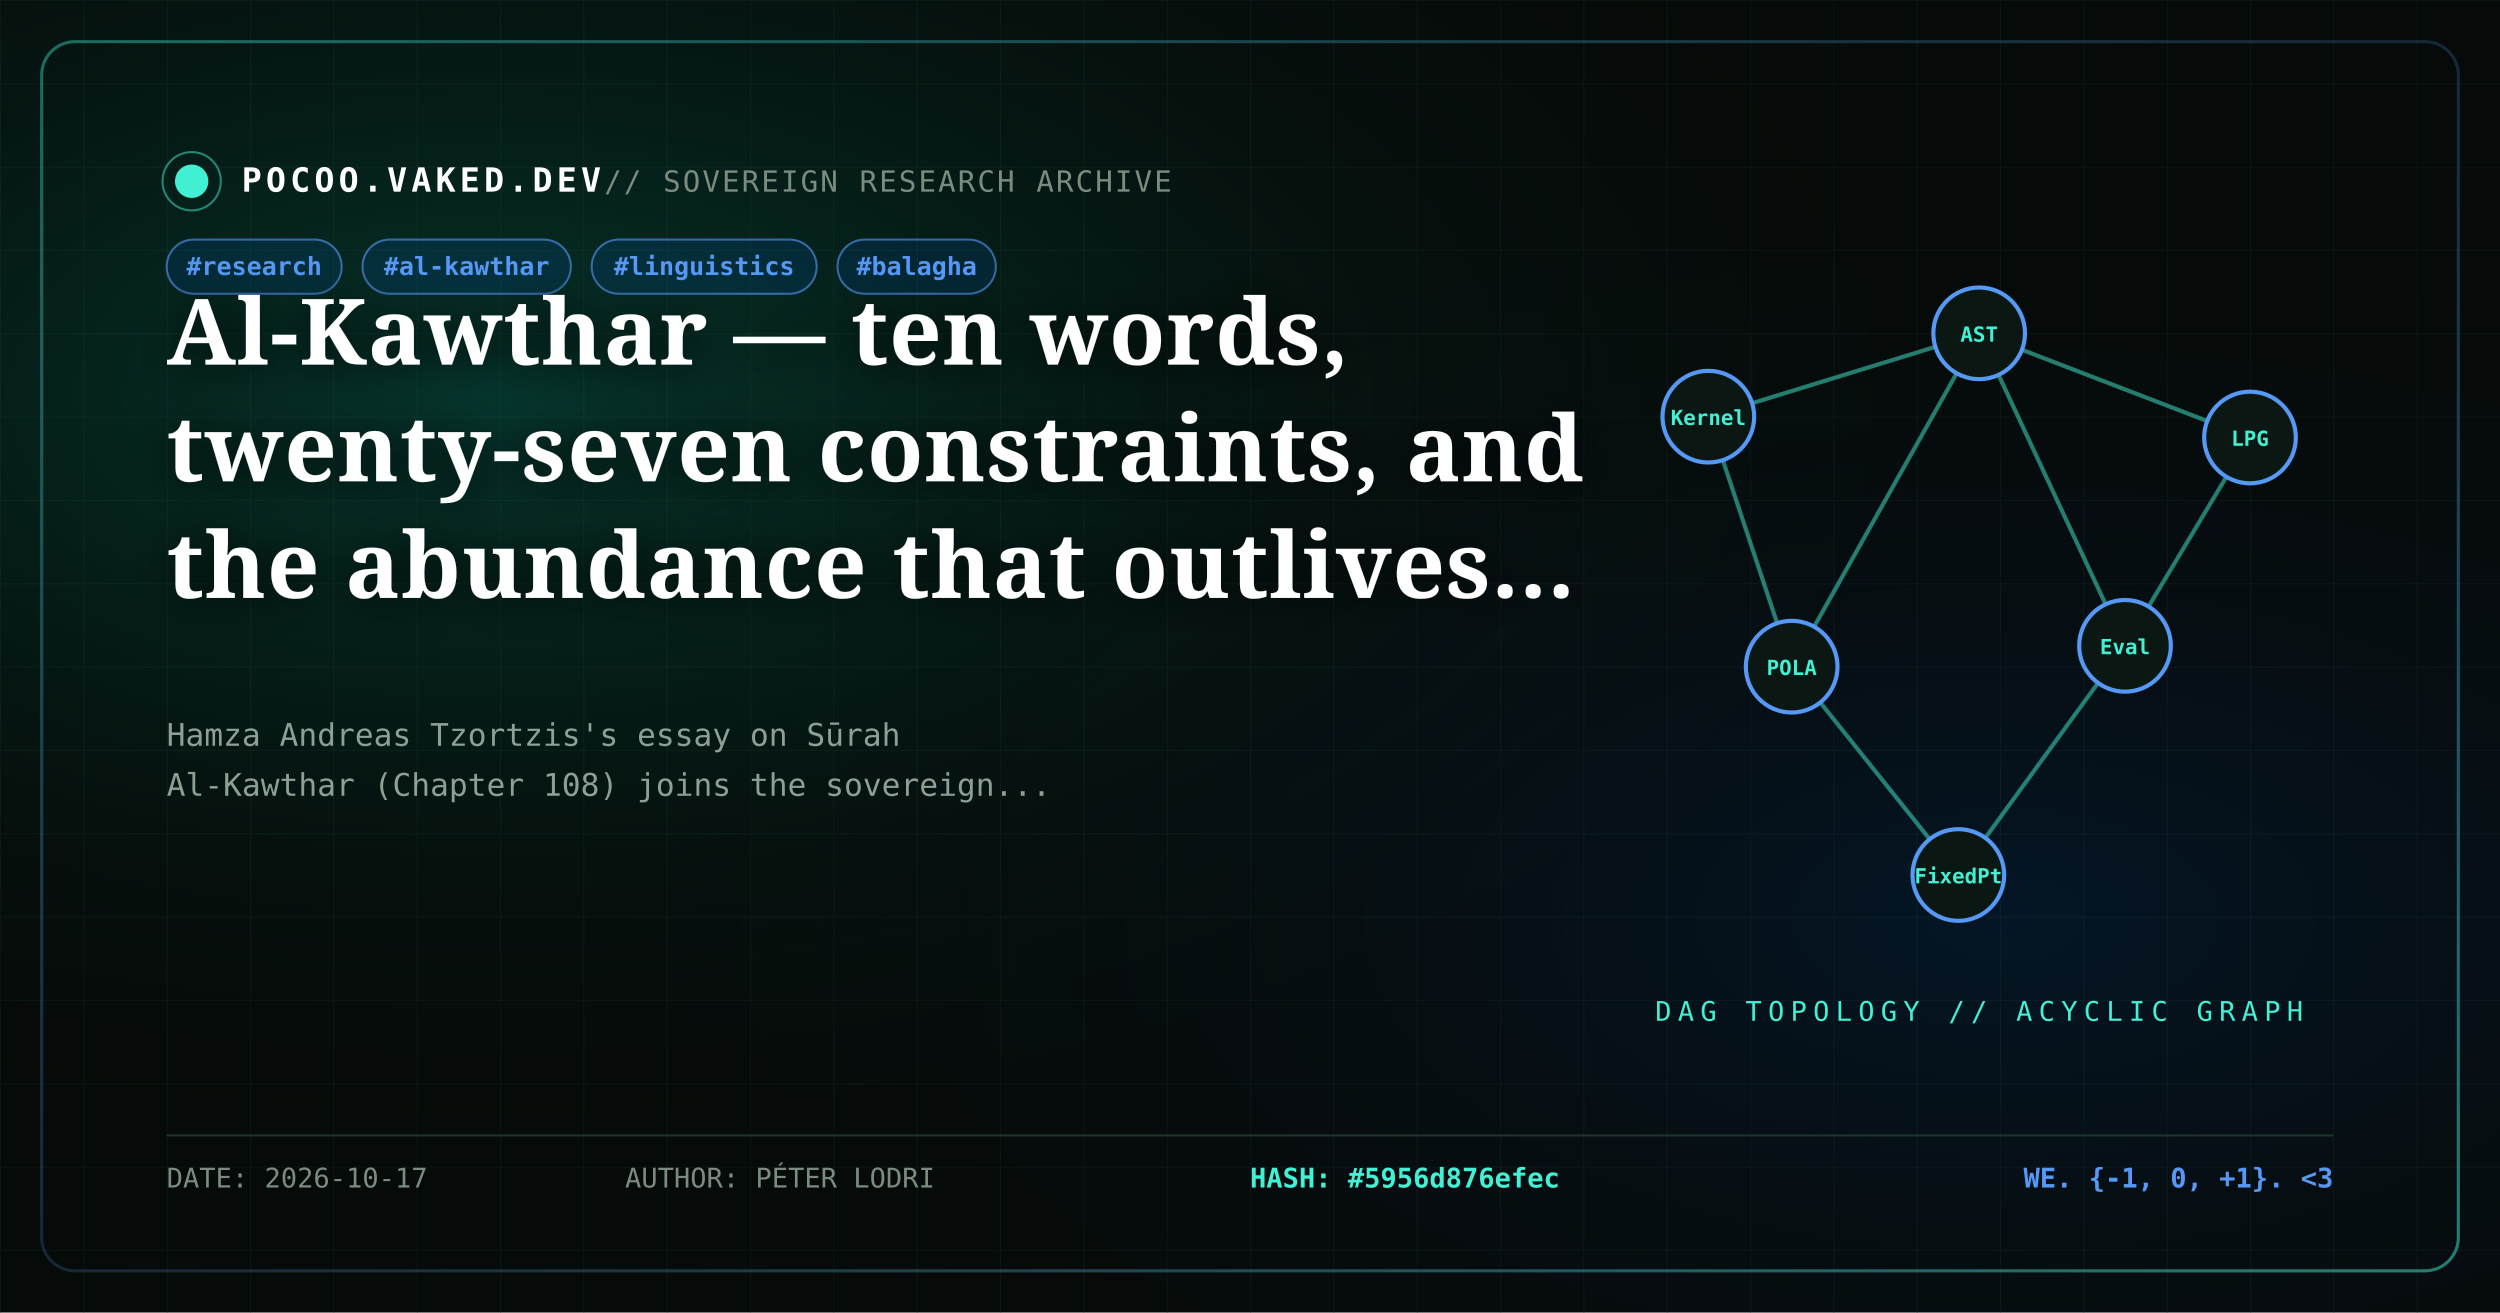
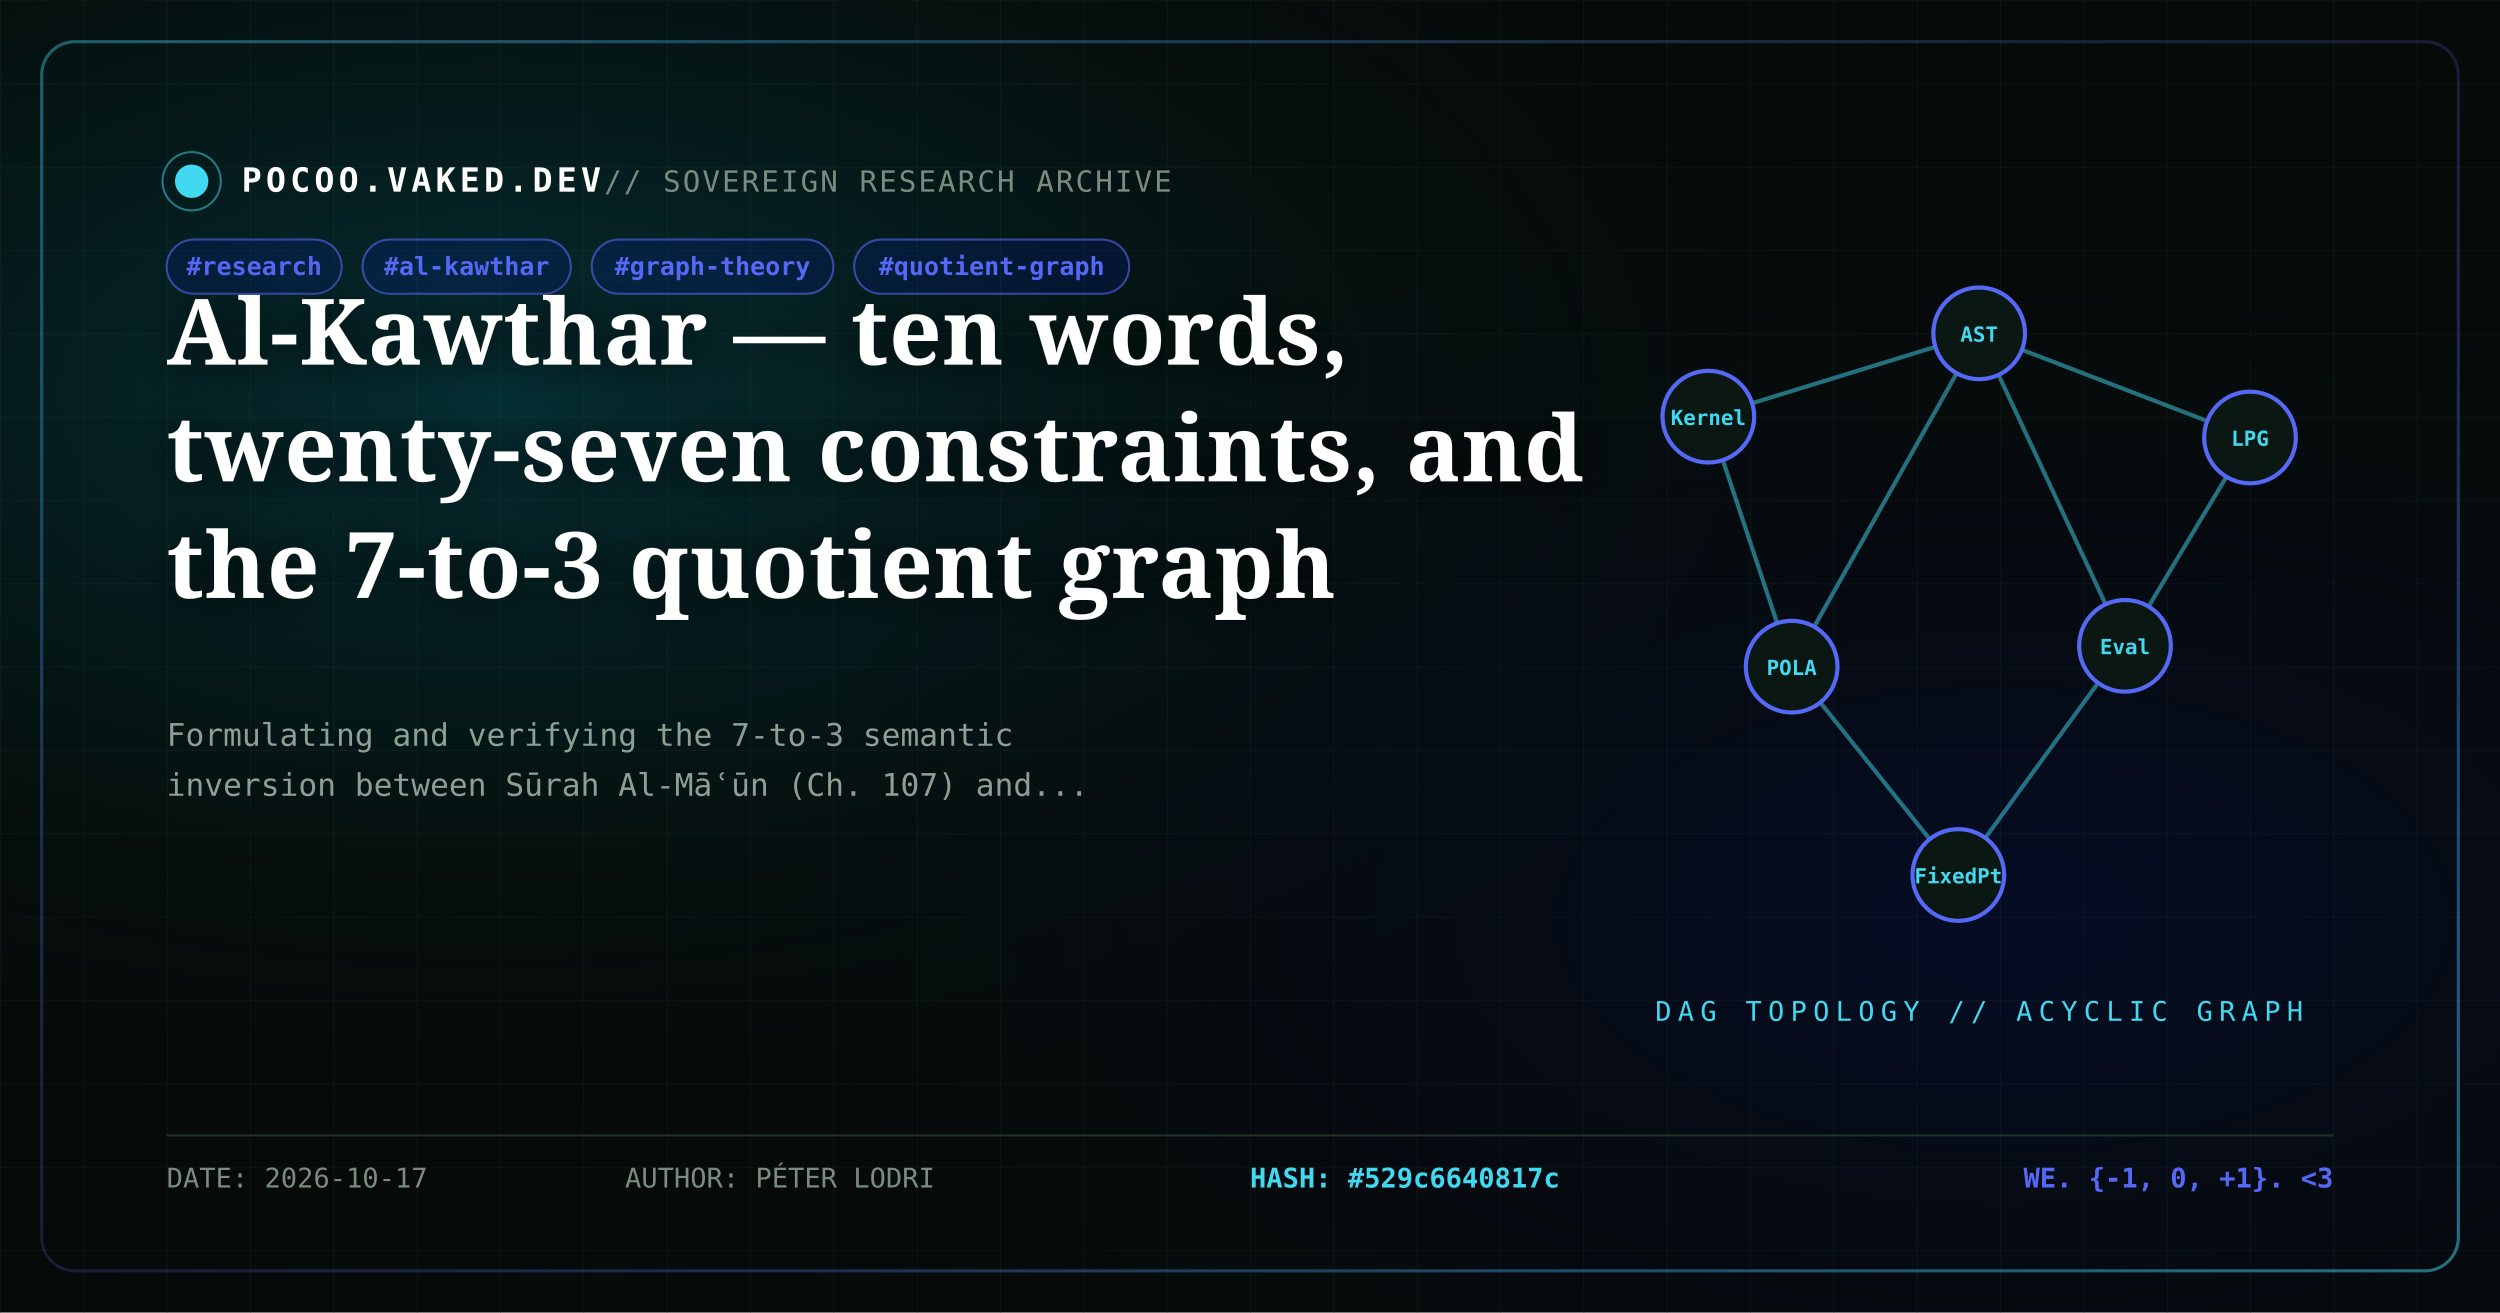
<svg xmlns="http://www.w3.org/2000/svg" viewBox="0 0 1200 630" width="1200" height="630" style="background:#060a08;">
  <defs>
    <radialGradient id="bgGlow1" cx="20%" cy="30%" r="60%">
-       <stop offset="0%" stop-color="hsla(170, 100%, 50%, 0.18)" />
+       <stop offset="0%" stop-color="hsla(188, 100%, 50%, 0.18)" />
      <stop offset="100%" stop-color="#060a08" stop-opacity="0" />
    </radialGradient>
    <radialGradient id="bgGlow2" cx="80%" cy="70%" r="60%">
-       <stop offset="0%" stop-color="hsla(215, 100%, 50%, 0.12)" />
+       <stop offset="0%" stop-color="hsla(233, 100%, 50%, 0.12)" />
      <stop offset="100%" stop-color="#060a08" stop-opacity="0" />
    </radialGradient>
    <linearGradient id="laneGrad" x1="0%" y1="0%" x2="100%" y2="0%">
-       <stop offset="0%" stop-color="hsl(170, 85%, 60%)" stop-opacity="0.8" />
-       <stop offset="100%" stop-color="hsl(215, 90%, 65%)" stop-opacity="0.9" />
+       <stop offset="0%" stop-color="hsl(188, 85%, 60%)" stop-opacity="0.8" />
+       <stop offset="100%" stop-color="hsl(233, 90%, 65%)" stop-opacity="0.9" />
    </linearGradient>
    <linearGradient id="goldBorder" x1="0%" y1="0%" x2="100%" y2="100%">
-       <stop offset="0%" stop-color="hsl(170, 85%, 60%)" stop-opacity="0.4" />
-       <stop offset="50%" stop-color="hsl(215, 90%, 65%)" stop-opacity="0.2" />
-       <stop offset="100%" stop-color="hsl(170, 85%, 60%)" stop-opacity="0.5" />
+       <stop offset="0%" stop-color="hsl(188, 85%, 60%)" stop-opacity="0.4" />
+       <stop offset="50%" stop-color="hsl(233, 90%, 65%)" stop-opacity="0.2" />
+       <stop offset="100%" stop-color="hsl(188, 85%, 60%)" stop-opacity="0.5" />
    </linearGradient>
    <pattern id="gridPattern" width="40" height="40" patternUnits="userSpaceOnUse">
      <path d="M 40 0 L 0 0 0 40" fill="none" stroke="#122018" stroke-width="0.75" stroke-opacity="0.6" />
    </pattern>
  </defs>
  <rect width="1200" height="630" fill="#060a08" />
  <rect width="1200" height="630" fill="url(#gridPattern)" />
  <rect width="1200" height="630" fill="url(#bgGlow1)" />
  <rect width="1200" height="630" fill="url(#bgGlow2)" />
  <rect x="20" y="20" width="1160" height="590" rx="16" fill="none" stroke="url(#goldBorder)" stroke-width="1.5" />
  <g transform="translate(80, 75)">
-     <circle cx="12" cy="12" r="8" fill="hsl(170, 85%, 60%)" />
-     <circle cx="12" cy="12" r="14" fill="none" stroke="hsl(170, 85%, 60%)" stroke-opacity="0.5" stroke-width="1" />
+     <circle cx="12" cy="12" r="8" fill="hsl(188, 85%, 60%)" />
+     <circle cx="12" cy="12" r="14" fill="none" stroke="hsl(188, 85%, 60%)" stroke-opacity="0.5" stroke-width="1" />
    <text x="36" y="17" fill="#ffffff" font-family="ui-monospace, monospace" font-size="16" font-weight="700" letter-spacing="2">POCOO.VAKED.DEV</text>
    <text x="210" y="17" fill="#7a8b7f" font-family="ui-monospace, monospace" font-size="14" letter-spacing="1">// SOVEREIGN RESEARCH ARCHIVE</text>
  </g>
  <g transform="translate(80, 115)">
-     <rect width="84" height="26" rx="13" fill="hsla(215, 100%, 50%, 0.12)" stroke="hsl(215, 90%, 65%)" stroke-opacity="0.6" stroke-width="1" />
-     <text x="42.0" y="17" fill="hsl(215, 90%, 65%)" font-family="ui-monospace, monospace" font-size="12" font-weight="600" text-anchor="middle">#research</text>
+     <rect width="84" height="26" rx="13" fill="hsla(233, 100%, 50%, 0.12)" stroke="hsl(233, 90%, 65%)" stroke-opacity="0.6" stroke-width="1" />
+     <text x="42.0" y="17" fill="hsl(233, 90%, 65%)" font-family="ui-monospace, monospace" font-size="12" font-weight="600" text-anchor="middle">#research</text>
  </g>
  <g transform="translate(174, 115)">
-     <rect width="100" height="26" rx="13" fill="hsla(215, 100%, 50%, 0.12)" stroke="hsl(215, 90%, 65%)" stroke-opacity="0.6" stroke-width="1" />
-     <text x="50.0" y="17" fill="hsl(215, 90%, 65%)" font-family="ui-monospace, monospace" font-size="12" font-weight="600" text-anchor="middle">#al-kawthar</text>
+     <rect width="100" height="26" rx="13" fill="hsla(233, 100%, 50%, 0.12)" stroke="hsl(233, 90%, 65%)" stroke-opacity="0.6" stroke-width="1" />
+     <text x="50.0" y="17" fill="hsl(233, 90%, 65%)" font-family="ui-monospace, monospace" font-size="12" font-weight="600" text-anchor="middle">#al-kawthar</text>
  </g>
  <g transform="translate(284, 115)">
-     <rect width="108" height="26" rx="13" fill="hsla(215, 100%, 50%, 0.12)" stroke="hsl(215, 90%, 65%)" stroke-opacity="0.6" stroke-width="1" />
-     <text x="54.0" y="17" fill="hsl(215, 90%, 65%)" font-family="ui-monospace, monospace" font-size="12" font-weight="600" text-anchor="middle">#linguistics</text>
+     <rect width="116" height="26" rx="13" fill="hsla(233, 100%, 50%, 0.12)" stroke="hsl(233, 90%, 65%)" stroke-opacity="0.6" stroke-width="1" />
+     <text x="58.0" y="17" fill="hsl(233, 90%, 65%)" font-family="ui-monospace, monospace" font-size="12" font-weight="600" text-anchor="middle">#graph-theory</text>
  </g>
-   <g transform="translate(402, 115)">
-     <rect width="76" height="26" rx="13" fill="hsla(215, 100%, 50%, 0.12)" stroke="hsl(215, 90%, 65%)" stroke-opacity="0.6" stroke-width="1" />
-     <text x="38.0" y="17" fill="hsl(215, 90%, 65%)" font-family="ui-monospace, monospace" font-size="12" font-weight="600" text-anchor="middle">#balagha</text>
+   <g transform="translate(410, 115)">
+     <rect width="132" height="26" rx="13" fill="hsla(233, 100%, 50%, 0.12)" stroke="hsl(233, 90%, 65%)" stroke-opacity="0.6" stroke-width="1" />
+     <text x="66.0" y="17" fill="hsl(233, 90%, 65%)" font-family="ui-monospace, monospace" font-size="12" font-weight="600" text-anchor="middle">#quotient-graph</text>
  </g>
  <g>
    <text x="80" y="175" fill="#ffffff" font-family="Georgia, serif" font-size="44" font-weight="700" letter-spacing="0.5" filter="drop-shadow(0 2px 10px rgba(0,0,0,0.8))">Al-Kawthar — ten words,</text>
    <text x="80" y="231" fill="#ffffff" font-family="Georgia, serif" font-size="44" font-weight="700" letter-spacing="0.5" filter="drop-shadow(0 2px 10px rgba(0,0,0,0.8))">twenty-seven constraints, and</text>
-     <text x="80" y="287" fill="#ffffff" font-family="Georgia, serif" font-size="44" font-weight="700" letter-spacing="0.5" filter="drop-shadow(0 2px 10px rgba(0,0,0,0.8))">the abundance that outlives...</text>
-     <text x="80" y="358" fill="#a3b8ab" font-family="ui-monospace, monospace" font-size="15" opacity="0.85">Hamza Andreas Tzortzis's essay on Sūrah</text>
-     <text x="80" y="382" fill="#a3b8ab" font-family="ui-monospace, monospace" font-size="15" opacity="0.85">Al-Kawthar (Chapter 108) joins the sovereign...</text>
+     <text x="80" y="287" fill="#ffffff" font-family="Georgia, serif" font-size="44" font-weight="700" letter-spacing="0.5" filter="drop-shadow(0 2px 10px rgba(0,0,0,0.8))">the 7-to-3 quotient graph</text>
+     <text x="80" y="358" fill="#a3b8ab" font-family="ui-monospace, monospace" font-size="15" opacity="0.85">Formulating and verifying the 7-to-3 semantic</text>
+     <text x="80" y="382" fill="#a3b8ab" font-family="ui-monospace, monospace" font-size="15" opacity="0.85">inversion between Sūrah Al-Māʿūn (Ch. 107) and...</text>
  </g>
  <g>
-     <line x1="820" y1="200" x2="950" y2="160" stroke="hsl(170, 85%, 60%)" stroke-opacity="0.5" stroke-width="2" />
-     <line x1="950" y1="160" x2="1080" y2="210" stroke="hsl(170, 85%, 60%)" stroke-opacity="0.5" stroke-width="2" />
-     <line x1="820" y1="200" x2="860" y2="320" stroke="hsl(170, 85%, 60%)" stroke-opacity="0.5" stroke-width="2" />
-     <line x1="950" y1="160" x2="1020" y2="310" stroke="hsl(170, 85%, 60%)" stroke-opacity="0.5" stroke-width="2" />
-     <line x1="1080" y1="210" x2="1020" y2="310" stroke="hsl(170, 85%, 60%)" stroke-opacity="0.5" stroke-width="2" />
-     <line x1="860" y1="320" x2="940" y2="420" stroke="hsl(170, 85%, 60%)" stroke-opacity="0.5" stroke-width="2" />
-     <line x1="1020" y1="310" x2="940" y2="420" stroke="hsl(170, 85%, 60%)" stroke-opacity="0.5" stroke-width="2" />
-     <line x1="860" y1="320" x2="950" y2="160" stroke="hsl(170, 85%, 60%)" stroke-opacity="0.5" stroke-width="2" />
+     <line x1="820" y1="200" x2="950" y2="160" stroke="hsl(188, 85%, 60%)" stroke-opacity="0.5" stroke-width="2" />
+     <line x1="950" y1="160" x2="1080" y2="210" stroke="hsl(188, 85%, 60%)" stroke-opacity="0.5" stroke-width="2" />
+     <line x1="820" y1="200" x2="860" y2="320" stroke="hsl(188, 85%, 60%)" stroke-opacity="0.5" stroke-width="2" />
+     <line x1="950" y1="160" x2="1020" y2="310" stroke="hsl(188, 85%, 60%)" stroke-opacity="0.5" stroke-width="2" />
+     <line x1="1080" y1="210" x2="1020" y2="310" stroke="hsl(188, 85%, 60%)" stroke-opacity="0.5" stroke-width="2" />
+     <line x1="860" y1="320" x2="940" y2="420" stroke="hsl(188, 85%, 60%)" stroke-opacity="0.5" stroke-width="2" />
+     <line x1="1020" y1="310" x2="940" y2="420" stroke="hsl(188, 85%, 60%)" stroke-opacity="0.5" stroke-width="2" />
+     <line x1="860" y1="320" x2="950" y2="160" stroke="hsl(188, 85%, 60%)" stroke-opacity="0.5" stroke-width="2" />
    <g transform="translate(820,200)">
-       <circle r="22" fill="#0b1712" stroke="hsl(215, 90%, 65%)" stroke-width="2" />
-       <text y="4" fill="hsl(170, 85%, 60%)" font-family="monospace" font-size="10" font-weight="700" text-anchor="middle">Kernel</text>
+       <circle r="22" fill="#0b1712" stroke="hsl(233, 90%, 65%)" stroke-width="2" />
+       <text y="4" fill="hsl(188, 85%, 60%)" font-family="monospace" font-size="10" font-weight="700" text-anchor="middle">Kernel</text>
    </g>
    <g transform="translate(950,160)">
-       <circle r="22" fill="#0b1712" stroke="hsl(215, 90%, 65%)" stroke-width="2" />
-       <text y="4" fill="hsl(170, 85%, 60%)" font-family="monospace" font-size="10" font-weight="700" text-anchor="middle">AST</text>
+       <circle r="22" fill="#0b1712" stroke="hsl(233, 90%, 65%)" stroke-width="2" />
+       <text y="4" fill="hsl(188, 85%, 60%)" font-family="monospace" font-size="10" font-weight="700" text-anchor="middle">AST</text>
    </g>
    <g transform="translate(1080,210)">
-       <circle r="22" fill="#0b1712" stroke="hsl(215, 90%, 65%)" stroke-width="2" />
-       <text y="4" fill="hsl(170, 85%, 60%)" font-family="monospace" font-size="10" font-weight="700" text-anchor="middle">LPG</text>
+       <circle r="22" fill="#0b1712" stroke="hsl(233, 90%, 65%)" stroke-width="2" />
+       <text y="4" fill="hsl(188, 85%, 60%)" font-family="monospace" font-size="10" font-weight="700" text-anchor="middle">LPG</text>
    </g>
    <g transform="translate(860,320)">
-       <circle r="22" fill="#0b1712" stroke="hsl(215, 90%, 65%)" stroke-width="2" />
-       <text y="4" fill="hsl(170, 85%, 60%)" font-family="monospace" font-size="10" font-weight="700" text-anchor="middle">POLA</text>
+       <circle r="22" fill="#0b1712" stroke="hsl(233, 90%, 65%)" stroke-width="2" />
+       <text y="4" fill="hsl(188, 85%, 60%)" font-family="monospace" font-size="10" font-weight="700" text-anchor="middle">POLA</text>
    </g>
    <g transform="translate(1020,310)">
-       <circle r="22" fill="#0b1712" stroke="hsl(215, 90%, 65%)" stroke-width="2" />
-       <text y="4" fill="hsl(170, 85%, 60%)" font-family="monospace" font-size="10" font-weight="700" text-anchor="middle">Eval</text>
+       <circle r="22" fill="#0b1712" stroke="hsl(233, 90%, 65%)" stroke-width="2" />
+       <text y="4" fill="hsl(188, 85%, 60%)" font-family="monospace" font-size="10" font-weight="700" text-anchor="middle">Eval</text>
    </g>
    <g transform="translate(940,420)">
-       <circle r="22" fill="#0b1712" stroke="hsl(215, 90%, 65%)" stroke-width="2" />
-       <text y="4" fill="hsl(170, 85%, 60%)" font-family="monospace" font-size="10" font-weight="700" text-anchor="middle">FixedPt</text>
+       <circle r="22" fill="#0b1712" stroke="hsl(233, 90%, 65%)" stroke-width="2" />
+       <text y="4" fill="hsl(188, 85%, 60%)" font-family="monospace" font-size="10" font-weight="700" text-anchor="middle">FixedPt</text>
    </g>
-     <text x="950" y="490" fill="hsl(170, 85%, 60%)" font-family="monospace" font-size="13" letter-spacing="3" text-anchor="middle">DAG TOPOLOGY // ACYCLIC GRAPH</text>
+     <text x="950" y="490" fill="hsl(188, 85%, 60%)" font-family="monospace" font-size="13" letter-spacing="3" text-anchor="middle">DAG TOPOLOGY // ACYCLIC GRAPH</text>
  </g>
  <g transform="translate(80, 565)">
    <line x1="0" y1="-20" x2="1040" y2="-20" stroke="#1f3328" stroke-width="1" />
    <text x="0" y="5" fill="#7a8b7f" font-family="ui-monospace, monospace" font-size="13">DATE: 2026-10-17</text>
    <text x="220" y="5" fill="#7a8b7f" font-family="ui-monospace, monospace" font-size="13">AUTHOR: PÉTER LODRI</text>
-     <text x="520" y="5" fill="hsl(170, 85%, 60%)" font-family="ui-monospace, monospace" font-size="13" font-weight="600">HASH: #5956d876efec</text>
-     <text x="1040" y="5" fill="hsl(215, 90%, 65%)" font-family="ui-monospace, monospace" font-size="13" font-weight="700" text-anchor="end">WE. {-1, 0, +1}. &lt;3</text>
+     <text x="520" y="5" fill="hsl(188, 85%, 60%)" font-family="ui-monospace, monospace" font-size="13" font-weight="600">HASH: #529c6640817c</text>
+     <text x="1040" y="5" fill="hsl(233, 90%, 65%)" font-family="ui-monospace, monospace" font-size="13" font-weight="700" text-anchor="end">WE. {-1, 0, +1}. &lt;3</text>
  </g>
</svg>
